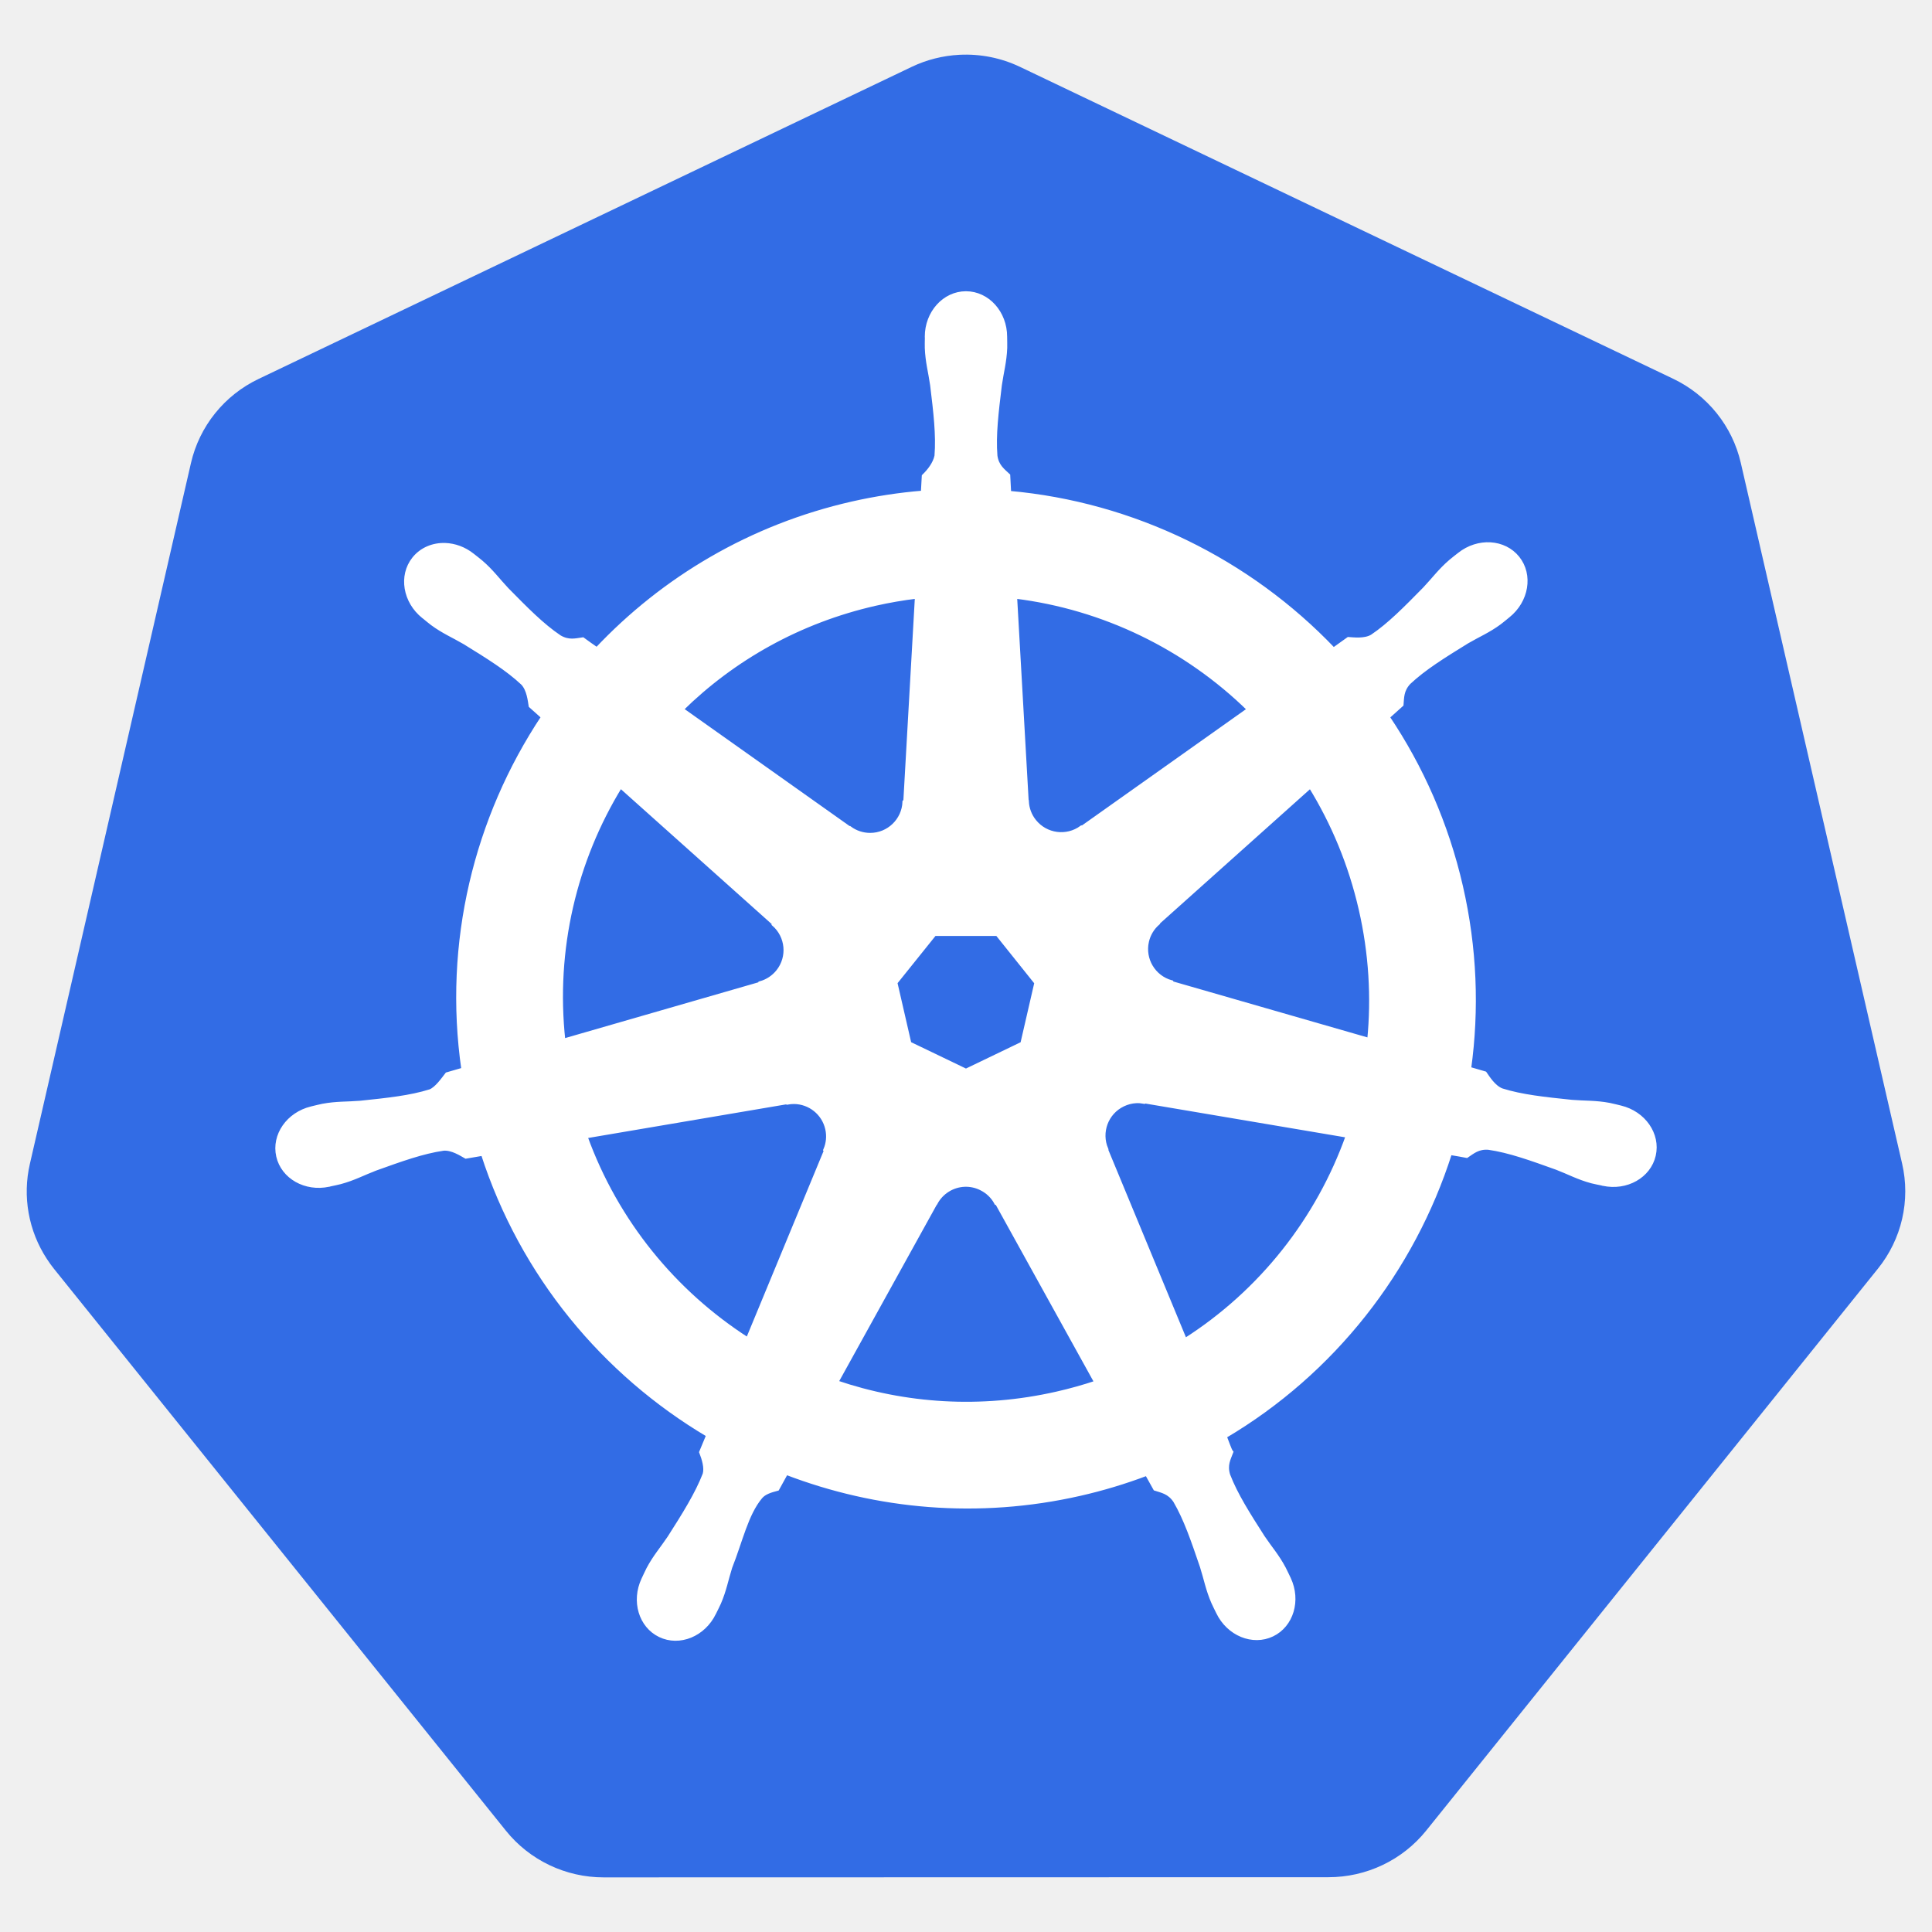
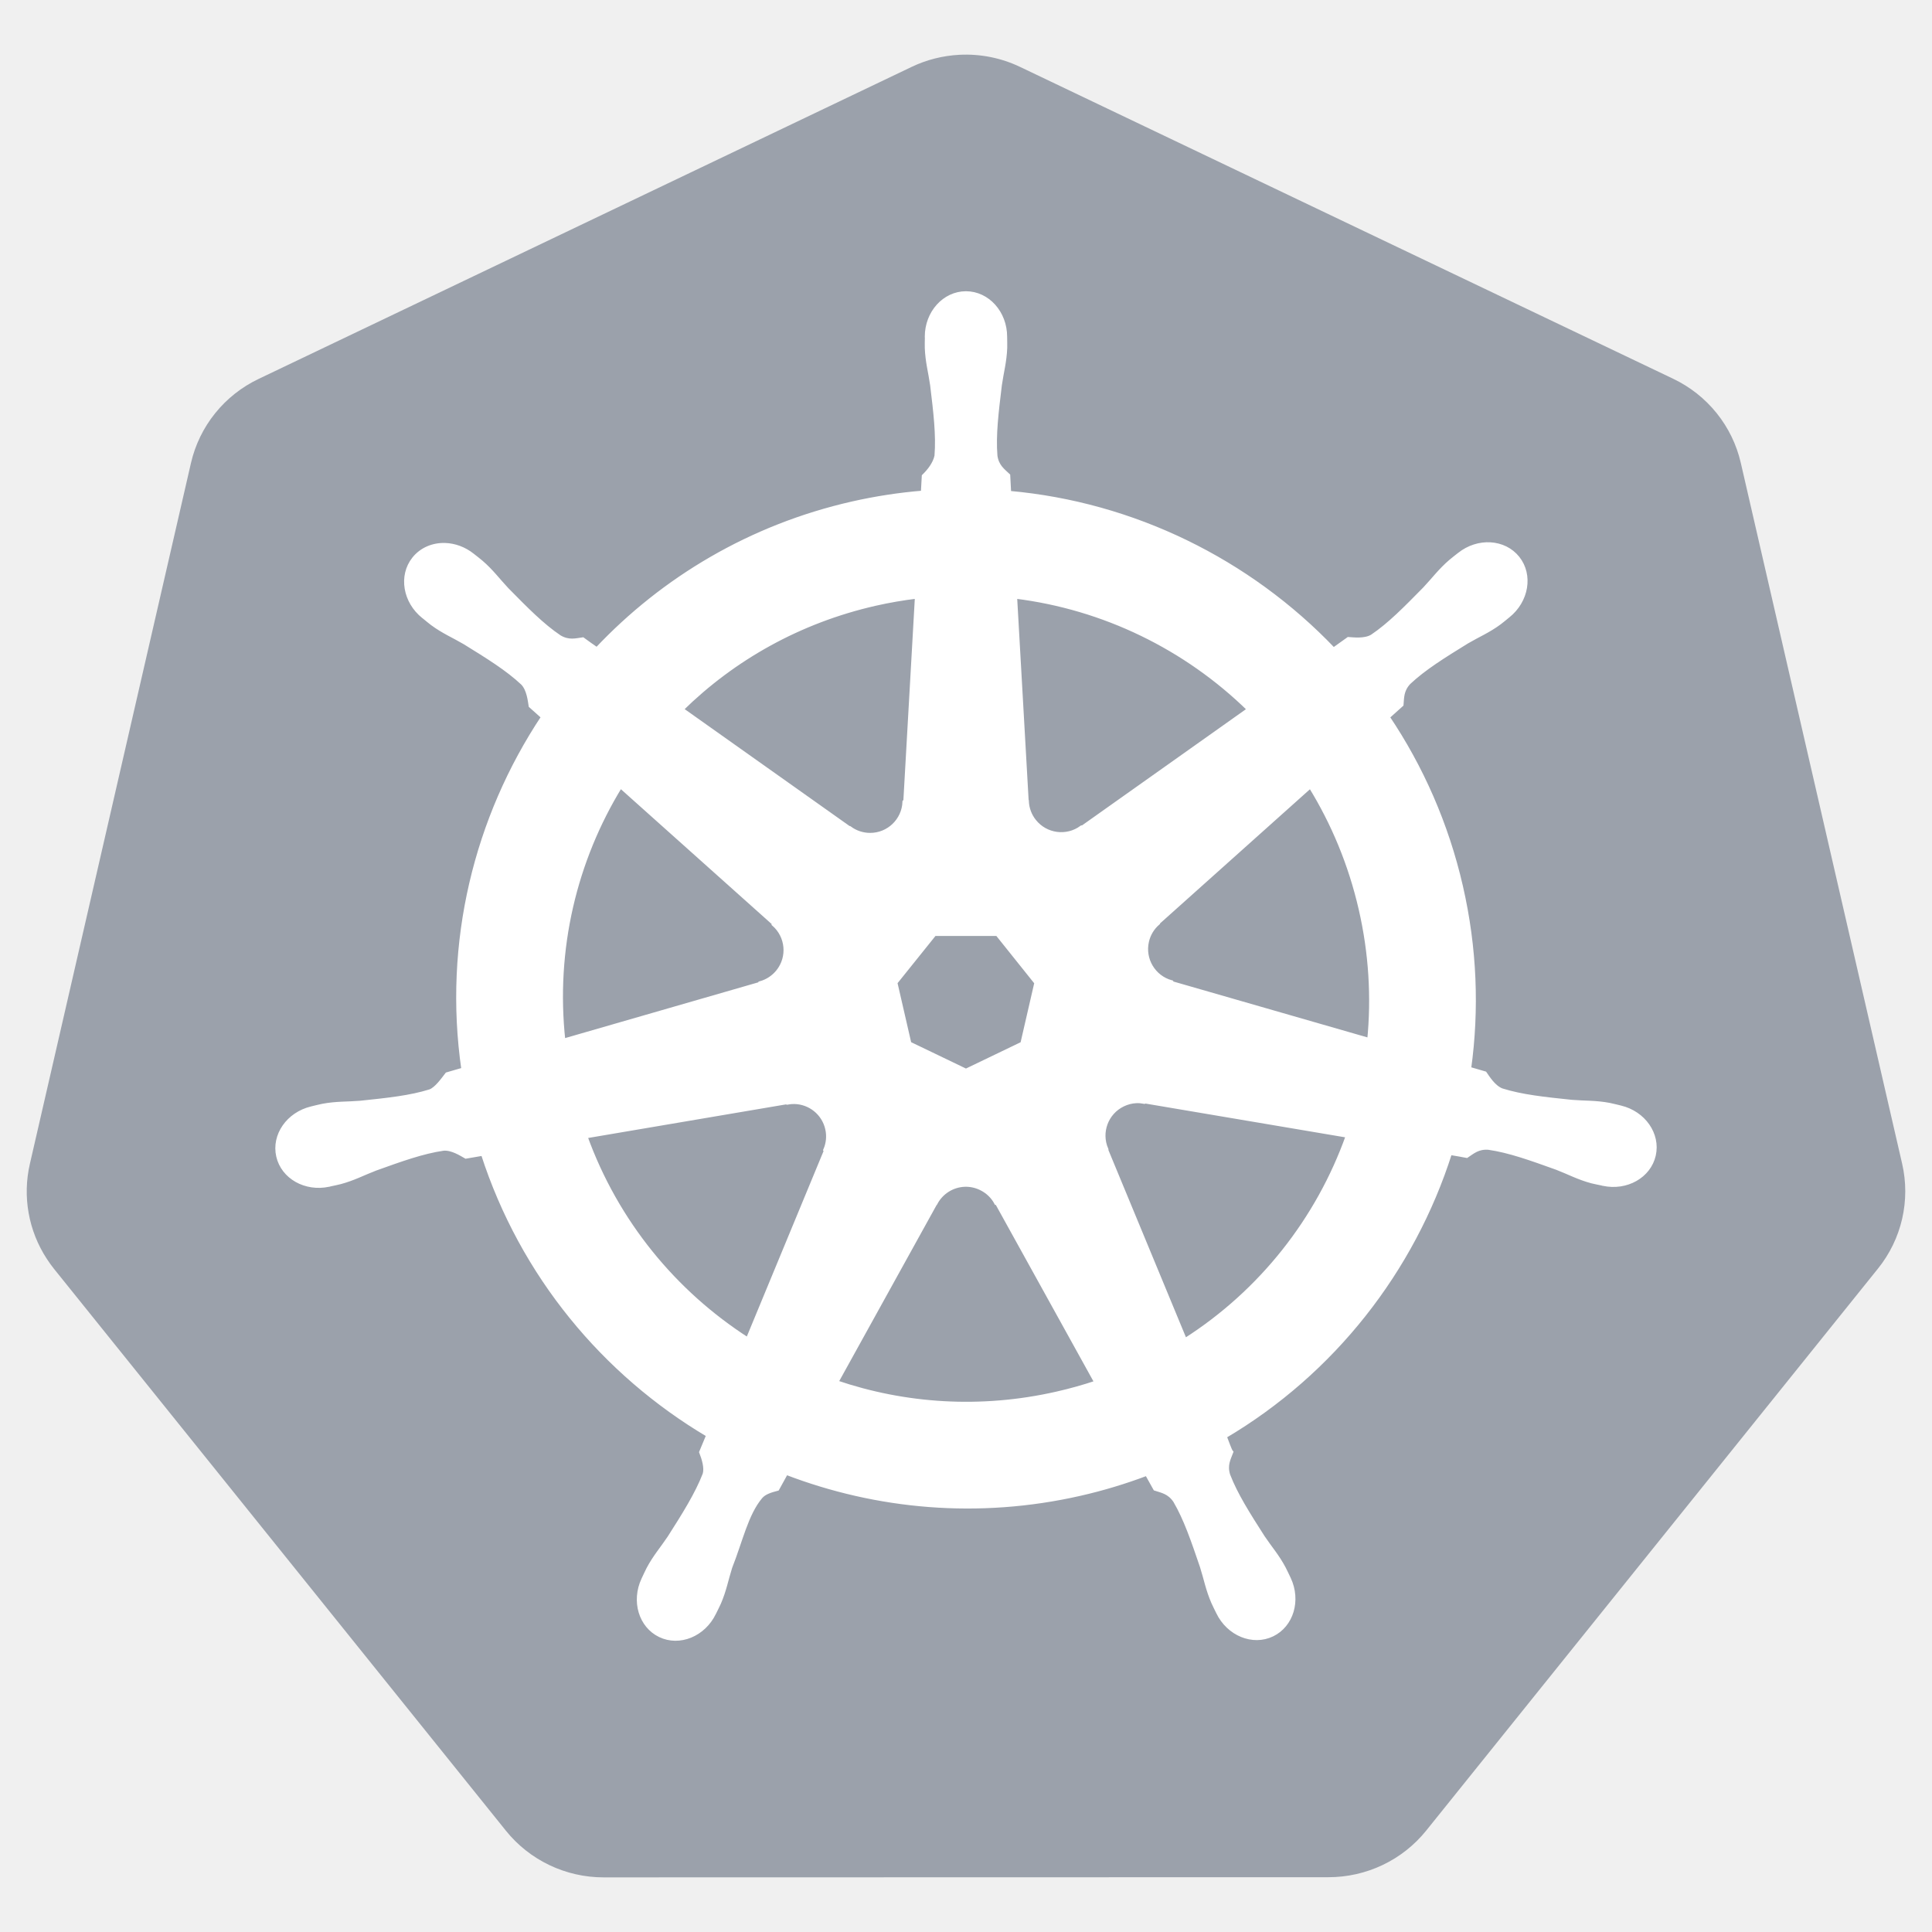
<svg xmlns="http://www.w3.org/2000/svg" width="128" height="128" viewBox="0 0 128 128" fill="none">
-   <path d="M63.569 3.63C62.468 3.686 61.39 3.958 60.398 4.432L17.13 25.106C16.01 25.641 15.026 26.419 14.251 27.383C13.476 28.347 12.93 29.471 12.653 30.673L1.979 77.112C1.732 78.182 1.705 79.29 1.898 80.371C2.091 81.451 2.5 82.483 3.102 83.404C3.248 83.629 3.405 83.847 3.572 84.057L33.521 121.293C34.296 122.256 35.28 123.034 36.4 123.569C37.52 124.103 38.747 124.381 39.989 124.381L88.016 124.37C89.259 124.37 90.485 124.094 91.605 123.56C92.725 123.027 93.709 122.25 94.485 121.287L124.422 84.046C125.198 83.082 125.745 81.957 126.021 80.754C126.298 79.552 126.298 78.303 126.022 77.101L115.331 30.662C115.054 29.46 114.508 28.336 113.733 27.372C112.958 26.408 111.974 25.63 110.854 25.095L67.581 4.432C66.332 3.836 64.952 3.56 63.569 3.63Z" fill="#326CE5" />
+   <path d="M63.569 3.63C62.468 3.686 61.39 3.958 60.398 4.432L17.13 25.106C16.01 25.641 15.026 26.419 14.251 27.383C13.476 28.347 12.93 29.471 12.653 30.673L1.979 77.112C1.732 78.182 1.705 79.29 1.898 80.371C2.091 81.451 2.5 82.483 3.102 83.404C3.248 83.629 3.405 83.847 3.572 84.057L33.521 121.293C34.296 122.256 35.28 123.034 36.4 123.569C37.52 124.103 38.747 124.381 39.989 124.381L88.016 124.37C89.259 124.37 90.485 124.094 91.605 123.56C92.725 123.027 93.709 122.25 94.485 121.287L124.422 84.046C125.198 83.082 125.745 81.957 126.021 80.754C126.298 79.552 126.298 78.303 126.022 77.101L115.331 30.662C115.054 29.46 114.508 28.336 113.733 27.372C112.958 26.408 111.974 25.63 110.854 25.095L67.581 4.432C66.332 3.836 64.952 3.56 63.569 3.63Z" fill="#9ba1ab" />
  <path d="M63.997 19.434C62.567 19.434 61.407 20.722 61.408 22.311C61.408 22.336 61.413 22.359 61.413 22.383C61.411 22.599 61.401 22.859 61.408 23.047C61.442 23.964 61.641 24.665 61.762 25.51C61.98 27.317 62.162 28.815 62.05 30.208C61.94 30.733 61.553 31.213 61.208 31.547L61.148 32.643C59.572 32.772 58.008 33.013 56.466 33.362C49.742 34.889 43.952 38.353 39.544 43.029C39.229 42.812 38.918 42.591 38.609 42.365C38.146 42.428 37.679 42.571 37.07 42.216C35.911 41.436 34.856 40.359 33.579 39.062C32.993 38.441 32.57 37.85 31.874 37.252C31.716 37.116 31.475 36.933 31.299 36.793C30.755 36.36 30.114 36.133 29.495 36.112C28.699 36.085 27.932 36.396 27.431 37.025C26.539 38.144 26.825 39.853 28.067 40.843C28.08 40.854 28.093 40.861 28.106 40.871C28.276 41.01 28.486 41.187 28.642 41.303C29.38 41.848 30.054 42.127 30.79 42.559C32.339 43.516 33.623 44.309 34.641 45.265C35.039 45.689 35.108 46.436 35.161 46.759L35.991 47.501C31.548 54.188 29.491 62.448 30.707 70.864L29.622 71.179C29.336 71.549 28.932 72.129 28.51 72.303C27.177 72.722 25.677 72.876 23.867 73.066C23.017 73.137 22.284 73.095 21.382 73.265C21.184 73.303 20.908 73.375 20.691 73.426L20.669 73.431C20.657 73.434 20.641 73.44 20.63 73.442C19.103 73.811 18.123 75.214 18.438 76.597C18.754 77.979 20.245 78.82 21.781 78.489C21.792 78.487 21.808 78.486 21.82 78.484C21.837 78.48 21.852 78.471 21.869 78.467C22.084 78.42 22.352 78.368 22.539 78.318C23.425 78.081 24.067 77.732 24.863 77.427C26.577 76.812 27.996 76.299 29.379 76.099C29.956 76.053 30.564 76.455 30.867 76.624L31.996 76.431C34.594 84.485 40.038 90.995 46.931 95.079L46.461 96.208C46.631 96.646 46.818 97.24 46.691 97.673C46.189 98.976 45.328 100.352 44.347 101.886C43.873 102.594 43.387 103.144 42.958 103.955C42.856 104.149 42.725 104.448 42.626 104.652C41.961 106.077 42.449 107.717 43.727 108.332C45.014 108.952 46.611 108.298 47.302 106.872C47.303 106.869 47.307 106.868 47.308 106.866C47.308 106.864 47.307 106.862 47.308 106.861C47.406 106.658 47.546 106.392 47.629 106.202C47.995 105.361 48.118 104.641 48.376 103.828C49.061 102.107 49.437 100.301 50.381 99.175C50.639 98.867 51.06 98.749 51.497 98.632L52.083 97.569C58.093 99.876 64.82 100.495 71.54 98.969C73.05 98.626 74.535 98.179 75.983 97.63C76.148 97.923 76.454 98.485 76.537 98.626C76.98 98.771 77.465 98.845 77.859 99.429C78.565 100.635 79.047 102.061 79.635 103.784C79.893 104.597 80.021 105.317 80.388 106.158C80.472 106.349 80.61 106.619 80.709 106.822C81.399 108.253 83.001 108.909 84.289 108.288C85.568 107.672 86.056 106.032 85.391 104.608C85.291 104.403 85.156 104.105 85.053 103.911C84.624 103.1 84.139 102.556 83.664 101.847C82.683 100.313 81.87 99.039 81.367 97.735C81.157 97.063 81.403 96.645 81.567 96.208C81.469 96.096 81.259 95.461 81.135 95.162C88.299 90.932 93.583 84.18 96.065 76.381C96.4 76.434 96.983 76.537 97.172 76.575C97.561 76.318 97.919 75.983 98.622 76.038C100.004 76.238 101.423 76.751 103.137 77.366C103.934 77.671 104.575 78.025 105.461 78.262C105.648 78.312 105.917 78.359 106.131 78.406C106.148 78.41 106.163 78.419 106.18 78.423C106.192 78.425 106.208 78.426 106.219 78.428C107.755 78.759 109.246 77.918 109.562 76.536C109.877 75.153 108.897 73.75 107.37 73.382C107.148 73.331 106.833 73.245 106.618 73.205C105.716 73.034 104.983 73.076 104.133 73.005C102.322 72.816 100.823 72.661 99.49 72.242C98.947 72.031 98.561 71.385 98.372 71.118L97.327 70.814C97.869 66.891 97.723 62.808 96.784 58.723C95.837 54.6 94.164 50.829 91.931 47.506C92.2 47.262 92.706 46.814 92.85 46.682C92.892 46.217 92.856 45.73 93.337 45.215C94.355 44.259 95.639 43.466 97.188 42.509C97.924 42.077 98.603 41.798 99.341 41.253C99.508 41.13 99.736 40.935 99.911 40.794C101.153 39.803 101.439 38.094 100.547 36.976C99.655 35.858 97.927 35.752 96.685 36.743C96.508 36.883 96.268 37.066 96.109 37.203C95.414 37.801 94.984 38.391 94.399 39.012C93.122 40.309 92.067 41.392 90.907 42.172C90.405 42.464 89.67 42.363 89.336 42.343L88.351 43.046C82.734 37.156 75.087 33.391 66.853 32.659C66.83 32.314 66.8 31.691 66.792 31.503C66.455 31.18 66.047 30.905 65.945 30.208C65.832 28.815 66.021 27.317 66.238 25.51C66.359 24.665 66.558 23.964 66.593 23.047C66.6 22.839 66.588 22.537 66.587 22.311C66.587 20.722 65.428 19.434 63.997 19.434ZM60.755 39.521L59.985 53.106L59.93 53.134C59.878 54.349 58.878 55.32 57.65 55.32C57.147 55.32 56.683 55.158 56.305 54.883L56.283 54.894L45.144 46.997C48.568 43.631 52.947 41.143 57.993 39.997C58.905 39.791 59.827 39.632 60.755 39.521ZM67.246 39.521C73.138 40.246 78.586 42.914 82.762 47.003L71.695 54.849L71.656 54.833C70.674 55.55 69.29 55.372 68.524 54.412C68.221 54.036 68.047 53.572 68.026 53.09L68.015 53.084L67.246 39.521ZM41.104 52.072L51.275 61.169L51.264 61.224C52.182 62.022 52.318 63.407 51.552 64.367C51.25 64.746 50.835 65.02 50.368 65.147L50.357 65.192L37.319 68.955C36.656 62.887 38.086 56.989 41.104 52.072ZM86.818 52.077C88.329 54.526 89.474 57.262 90.155 60.228C90.828 63.158 90.997 66.084 90.719 68.91L77.616 65.136L77.605 65.081C76.431 64.761 75.71 63.567 75.983 62.37C76.09 61.899 76.344 61.474 76.708 61.158L76.703 61.13L86.818 52.077V52.077ZM61.911 61.871H66.078L68.668 65.109L67.738 69.148L63.997 70.947L60.245 69.143L59.316 65.103L61.911 61.871ZM75.269 72.95C75.447 72.941 75.623 72.957 75.795 72.989L75.817 72.961L89.303 75.241C87.329 80.786 83.553 85.589 78.507 88.804L73.272 76.16L73.288 76.137C72.808 75.02 73.289 73.71 74.395 73.177C74.678 73.04 74.974 72.965 75.269 72.95ZM52.62 73.005C53.649 73.02 54.572 73.734 54.811 74.782C54.923 75.272 54.869 75.758 54.684 76.187L54.723 76.237L49.543 88.754C44.701 85.647 40.843 80.994 38.78 75.285L52.15 73.016L52.172 73.044C52.321 73.017 52.473 73.003 52.62 73.005ZM63.914 78.489C64.283 78.477 64.65 78.554 64.982 78.716C65.436 78.934 65.786 79.278 66.006 79.69H66.056L72.646 91.599C71.781 91.888 70.902 92.133 70.012 92.335C64.972 93.479 59.948 93.132 55.398 91.582L61.972 79.696H61.983C62.172 79.343 62.449 79.047 62.788 78.835C63.127 78.623 63.515 78.504 63.914 78.489L63.914 78.489Z" fill="white" stroke="white" stroke-width="0.277" />
</svg>
